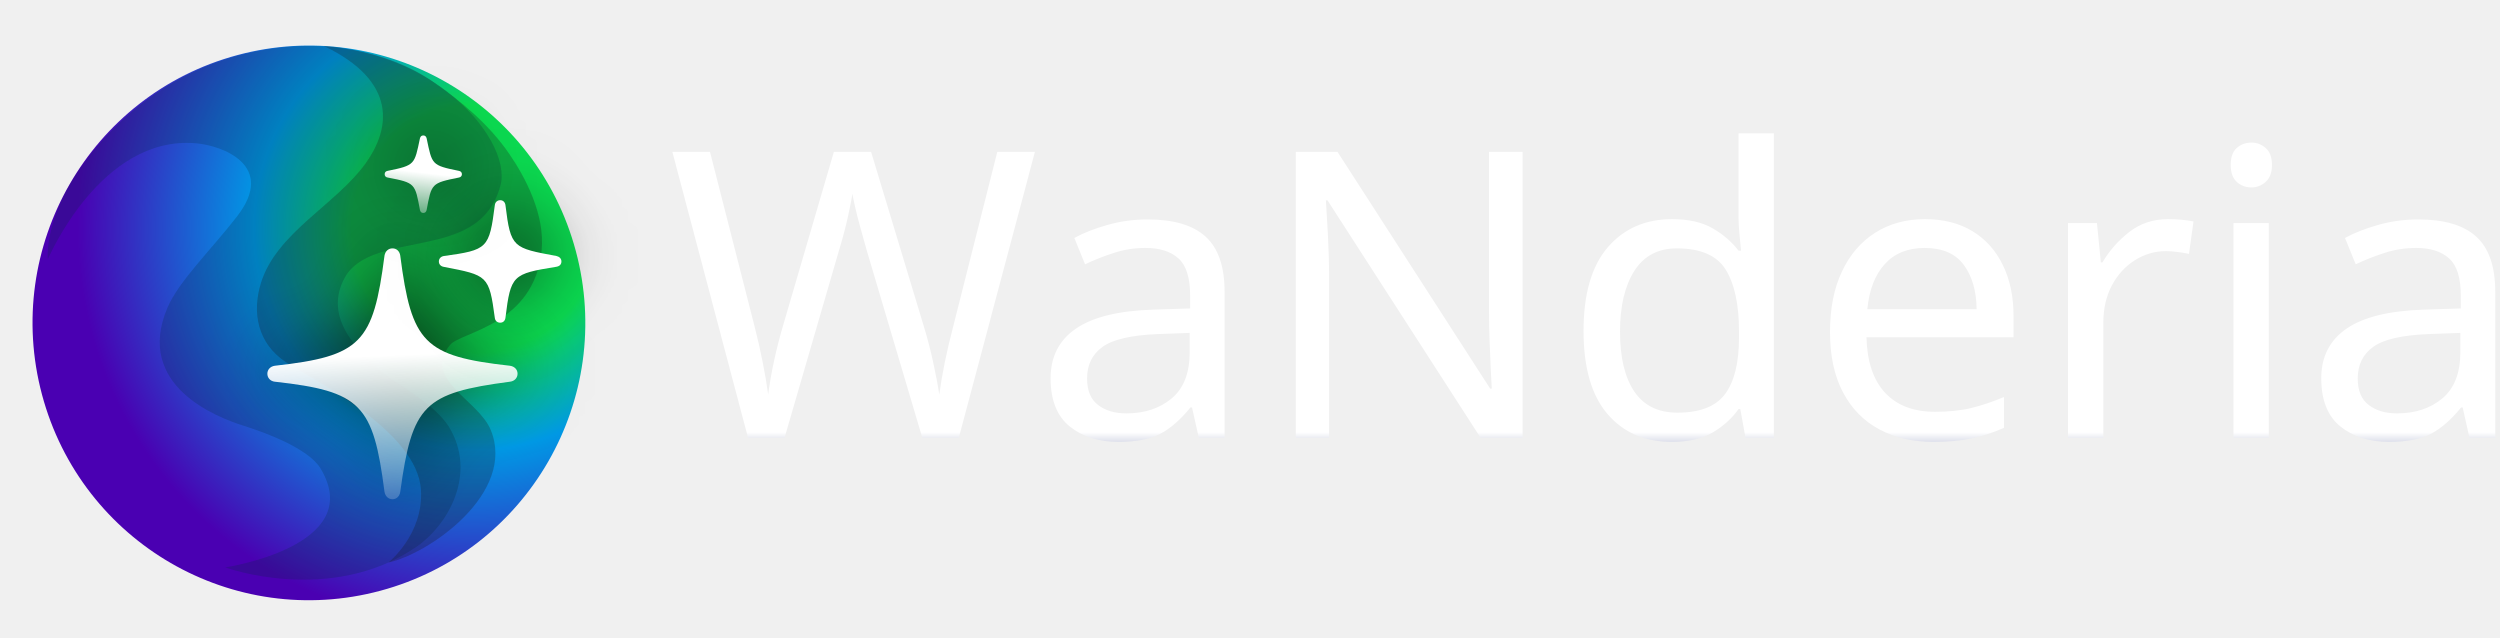
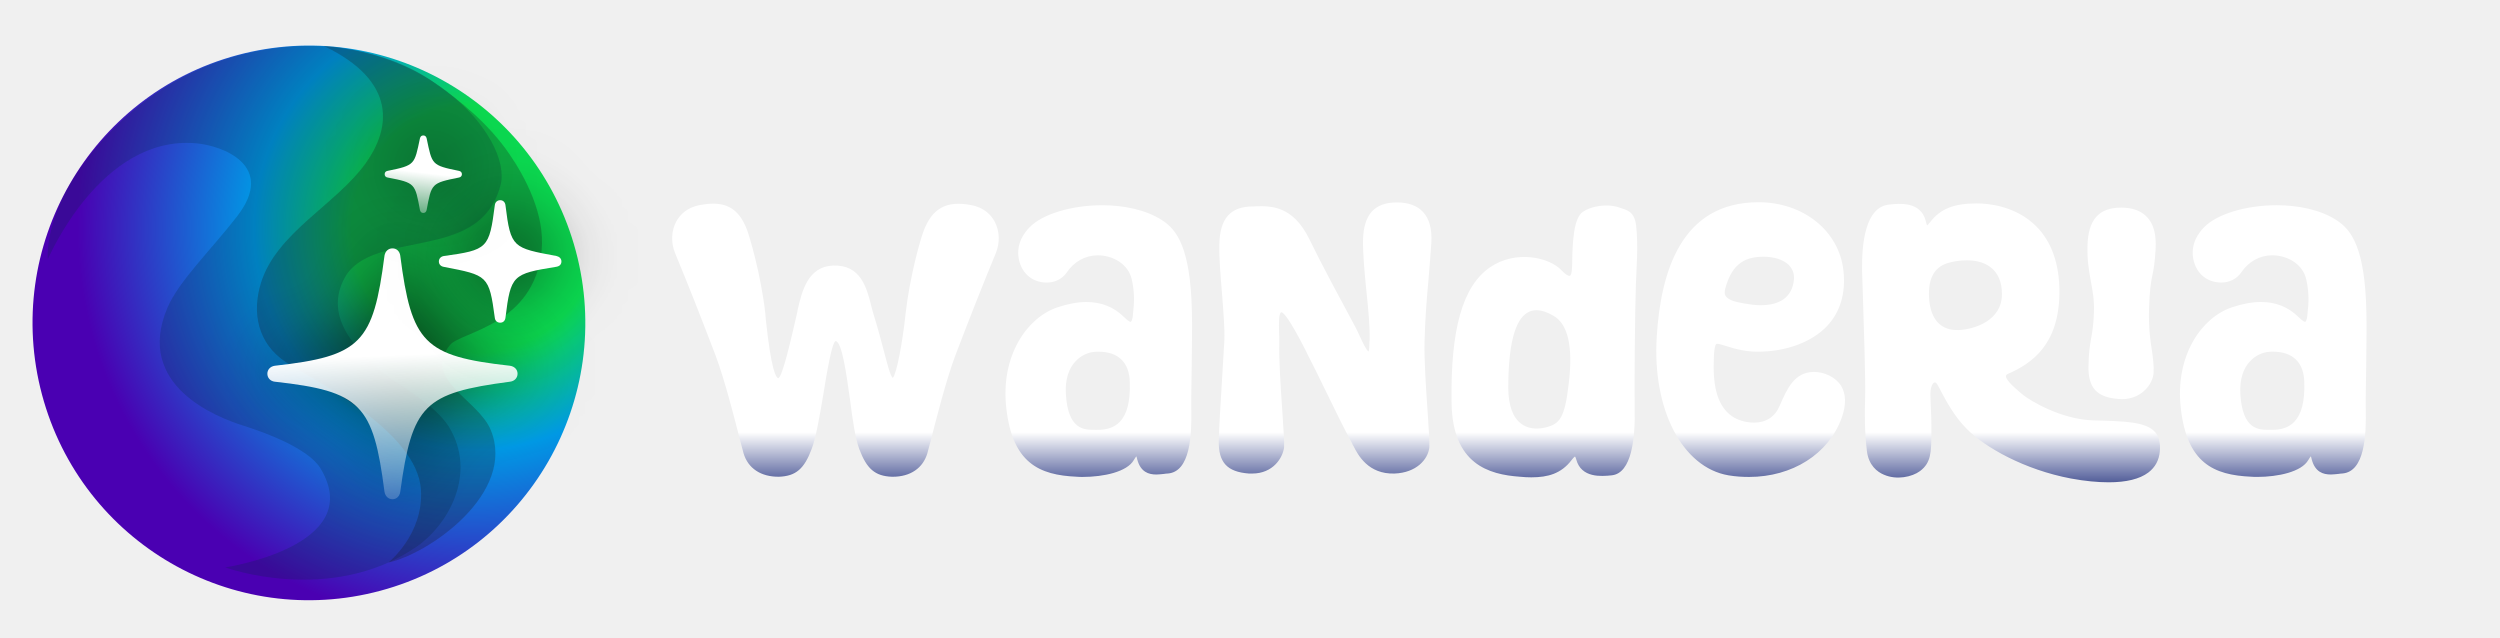
<svg xmlns="http://www.w3.org/2000/svg" xmlns:xlink="http://www.w3.org/1999/xlink" width="1020" height="260" viewBox="0 0 269.875 68.792" version="1.1" id="svg5" xml:space="preserve">
  <defs id="defs2">
    <linearGradient id="linearGradient399">
      <stop style="stop-color:#3e4b8e;stop-opacity:1;" offset="0" id="stop398" />
      <stop style="stop-color:#ffffff;stop-opacity:1;" offset="0.198" id="stop399" />
    </linearGradient>
    <linearGradient id="linearGradient309">
      <stop style="stop-color:#ffffff;stop-opacity:1;" offset="0" id="stop309" />
      <stop style="stop-color:#ffffff;stop-opacity:0;" offset="1" id="stop310" />
    </linearGradient>
    <style id="style6568">.cls-1{fill:none;}.cls-2{clip-path:url(#clip-path);}</style>
    <style id="style6568-5">.cls-1{fill:none;}.cls-2{clip-path:url(#clip-path);}</style>
    <style id="style6568-9">.cls-1{fill:none;}.cls-2{clip-path:url(#clip-path);}</style>
    <style id="style22571">.cls-1{fill:#84d0f7;}.cls-2{fill:#aa392d;}.cls-3{fill:#7c211a;}.cls-4{fill:#e59973;}.cls-5{fill:#2d2d2d;}.cls-6{opacity:0.2;}.cls-7{opacity:0.3;}</style>
    <style id="style23309">
      .cls-1 {
        fill: none;
      }
    </style>
    <style id="style6568-7">.cls-1{fill:none;}.cls-2{clip-path:url(#clip-path);}</style>
    <style id="style6568-5-5">.cls-1{fill:none;}.cls-2{clip-path:url(#clip-path);}</style>
    <style id="style6568-9-3">.cls-1{fill:none;}.cls-2{clip-path:url(#clip-path);}</style>
    <style id="style22571-5">.cls-1{fill:#84d0f7;}.cls-2{fill:#aa392d;}.cls-3{fill:#7c211a;}.cls-4{fill:#e59973;}.cls-5{fill:#2d2d2d;}.cls-6{opacity:0.2;}.cls-7{opacity:0.3;}</style>
    <style id="style23309-6">
      .cls-1 {
        fill: none;
      }
    </style>
    <style id="style1-9">
      .cls-1 {
        fill: none;
      }
    </style>
    <radialGradient xlink:href="#IconifyId17ecdb2904d178eab7492-1-7-2-2-4" id="radialGradient204-4-2" gradientUnits="userSpaceOnUse" gradientTransform="rotate(-3.714,-608.323,2.714)" cx="92.406" cy="89.911" r="76.184" fx="92.406" fy="89.911" />
    <radialGradient id="IconifyId17ecdb2904d178eab7492-1-7-2-2-4" cx="77.121" cy="66.694" r="76.184" gradientTransform="rotate(-3.714,-608.323,2.714)" gradientUnits="userSpaceOnUse">
      <stop offset="0.286" stop-color="#ce93d8" id="stop6-05-2-0-2-4" style="stop-color:#0bda50;stop-opacity:1;" />
      <stop offset="0.51" stop-color="#ce93d8" id="stop179-8-5-6-38" style="stop-color:#0099e5;stop-opacity:1;" />
      <stop offset="0.921" stop-color="#ab47bc" id="stop7-1-2-5-4-6" style="stop-color:#4a00b2;stop-opacity:1;" />
    </radialGradient>
    <linearGradient xlink:href="#linearGradient309" id="linearGradient308-0" x1="31.732" y1="33.587" x2="30.683" y2="60.15" gradientUnits="userSpaceOnUse" />
    <filter style="color-interpolation-filters:sRGB" id="filter263-2" x="-1.15" y="-1.122" width="3.203" height="3.176">
      <feFlood result="flood" in="SourceGraphic" flood-opacity="0.729" flood-color="rgb(0,0,0)" id="feFlood262-2" />
      <feGaussianBlur result="blur" in="SourceGraphic" stdDeviation="5" id="feGaussianBlur262-3" />
      <feOffset result="offset" in="blur" dx="-1.097" dy="-0.784" id="feOffset262-1" />
      <feComposite result="comp1" operator="in" in="flood" in2="offset" id="feComposite262-8" />
      <feComposite result="comp2" operator="over" in="SourceGraphic" in2="comp1" id="feComposite263-3" />
    </filter>
    <linearGradient xlink:href="#linearGradient309" id="linearGradient310-2" x1="26.221" y1="6.779" x2="27.292" y2="16.251" gradientUnits="userSpaceOnUse" />
    <radialGradient xlink:href="#IconifyId17ecdb2904d178eab7492-1-7-2-2-4" id="radialGradient388" gradientUnits="userSpaceOnUse" gradientTransform="rotate(-3.714,-608.323,2.714)" cx="92.406" cy="89.911" fx="92.406" fy="89.911" r="76.184" />
    <linearGradient xlink:href="#linearGradient309" id="linearGradient388" gradientUnits="userSpaceOnUse" x1="31.732" y1="33.587" x2="30.683" y2="60.15" />
    <linearGradient xlink:href="#linearGradient309" id="linearGradient389" gradientUnits="userSpaceOnUse" x1="26.221" y1="6.779" x2="27.292" y2="16.251" />
    <linearGradient xlink:href="#linearGradient399" id="linearGradient390" gradientUnits="userSpaceOnUse" gradientTransform="matrix(0.6501607,0,0,0.6501607,-407.2929,98.0993)" x1="1213.741" y1="897.428" x2="1213.741" y2="850.594" />
  </defs>
  <g id="layer1" transform="translate(-220.5135,-628.8826)">
    <g id="g388" transform="matrix(0.673121,0,0,0.6753927,-485.3446,132.6195)">
      <g id="g380" transform="matrix(1.418163,-0.3799957,0.3799957,1.418163,-239.2875,1081.326)">
        <g id="g379" transform="matrix(0.619039,0,0,0.619039,892.2958,9.073599)">
          <radialGradient id="radialGradient369" cx="77.121" cy="66.694" r="76.184" gradientTransform="rotate(-3.714,-608.323,2.714)" gradientUnits="userSpaceOnUse">
            <stop offset=".104" stop-color="#ce93d8" id="stop368" />
            <stop offset="1" stop-color="#ab47bc" id="stop369" />
          </radialGradient>
          <circle cx="64" cy="52.76" r="48.76" fill="url(#IconifyId17ecdb2904d178eab7492)" id="circle369" style="fill:url(#radialGradient388)" />
          <radialGradient id="radialGradient371" cx="53.349" cy="46.135" r="69.389" gradientUnits="userSpaceOnUse" gradientTransform="translate(-101.8979,26.81525)">
            <stop offset=".28" stop-color="#81d4fa" stop-opacity="0" id="stop370" />
            <stop offset=".964" stop-color="#81d4fa" stop-opacity=".9" id="stop371" />
          </radialGradient>
          <linearGradient id="linearGradient373" gradientUnits="userSpaceOnUse" x1="74.69" y1="10.651" x2="35.942" y2="111.007">
            <stop offset="0" stop-color="#673ab7" id="stop372" />
            <stop offset=".937" stop-color="#673ab7" stop-opacity="0" id="stop373" />
          </linearGradient>
          <linearGradient id="linearGradient376" gradientUnits="userSpaceOnUse" x1="80.878" y1="24.934" x2="80.878" y2="108.077">
            <stop offset=".235" stop-color="#1d44b3" id="stop374" />
            <stop offset=".884" stop-color="#2044b3" stop-opacity=".074" id="stop375" />
            <stop offset=".936" stop-color="#2144b3" stop-opacity="0" id="stop376" />
          </linearGradient>
          <linearGradient id="linearGradient378" gradientUnits="userSpaceOnUse" x1="-2575.355" y1="437.519" x2="-2575.355" y2="471.206" gradientTransform="matrix(-0.965849,0.2591056,0.2591056,0.965849,-2567.86,261.1941)">
            <stop offset=".227" stop-color="#ffffff" id="stop377" />
            <stop offset="1" stop-color="#ffffff" stop-opacity="0" id="stop378" />
          </linearGradient>
          <g id="g378" transform="translate(0.12932,-1.620117)" />
        </g>
      </g>
      <g id="g385" transform="matrix(1.026901,0,0,1.026901,-476.8639,315.9813)">
        <path d="m 1516.141,430.126 c 4.126,0.354 12.579,3.445 6.426,11.37 -4.045,5.208 -9.098,10.052 -10.888,14.242 -5.171,12.115 7.789,17.059 11.815,18.323 3.49,1.1 10.216,3.554 12.106,6.689 7.298,12.088 -14.896,15.387 -14.896,15.387 0,0 16.332,5.953 29.784,-3.145 5.09,-3.445 9.57,-11.461 5.19,-18.677 -2.127,-3.499 -7.989,-6.653 -9.425,-7.78 -6.144,-4.853 -9.934,-9.87 -6.88,-15.496 1.236,-2.272 3.817,-3.454 6.317,-4.144 6.998,-1.936 15.732,-1.591 18.014,-10.234 1.972,-7.453 -12.424,-24.103 -34.755,-21.395 -9.271,1.118 -17.614,4.999 -24.439,11.379 -12.597,11.788 -11.506,21.54 -11.506,21.54 0,0 8.207,-19.359 23.14,-18.059 z" opacity="0.7" fill="url(#IconifyId17ecdb2904d178eab7494)" id="path380" style="opacity:1;fill:#002a3c;fill-opacity:0.219;stroke-width:0.909" />
        <path d="m 1565.093,431.808 c -3.163,-4.599 -7.535,-8.253 -12.143,-11.406 -7.353,-5.026 -16.859,-5.435 -16.859,-5.435 11.67,5.58 10.361,12.979 6.553,18.268 -4.635,6.444 -13.933,10.797 -16.36,18.641 -1.418,4.581 -0.545,9.398 3.917,12.324 4.463,2.927 20.522,10.697 21.077,19.895 0.418,6.926 -5.09,11.288 -5.09,11.288 6.444,-1.391 20.004,-10.879 15.987,-20.64 -1.945,-4.726 -10.788,-7.862 -6.335,-13.251 1.654,-2.009 13.206,-3.081 14.287,-14.769 0.5,-5.462 -2.445,-11.152 -5.035,-14.915 z" opacity="0.39" fill="url(#IconifyId17ecdb2904d178eab7495)" id="path381" style="opacity:1;fill:#141414;fill-opacity:0.251;stroke-width:0.909" />
        <g id="g384" transform="matrix(0.9088674,0,0,0.9088674,1408.224,621.4338)">
          <linearGradient id="linearGradient382" gradientUnits="userSpaceOnUse" x1="85.871" y1="28.96" x2="85.871" y2="52.387">
            <stop offset=".261" stop-color="#ffffff" id="stop381" />
            <stop offset="1" stop-color="#ffffff" stop-opacity="0" id="stop382" />
          </linearGradient>
          <linearGradient id="linearGradient384" gradientUnits="userSpaceOnUse" x1="76.221" y1="58.161" x2="76.221" y2="85.231">
            <stop offset="0" stop-color="#ffffff" id="stop383" />
            <stop offset="1" stop-color="#ffffff" stop-opacity="0" id="stop384" />
          </linearGradient>
        </g>
      </g>
      <g style="fill:#ffffff;fill-opacity:1" id="g387" transform="matrix(-1.117136,0,0,1.117136,1146.576,753.6466)">
        <path style="fill:url(#linearGradient388);fill-opacity:1;filter:url(#filter263-2)" d="m 31.234,54.73 c 0.609,0 1.055,-0.445 1.172,-1.078 1.664,-12.844 3.469,-14.789 16.172,-16.195 0.656,-0.07 1.102,-0.562 1.102,-1.172 0,-0.609 -0.445,-1.078 -1.102,-1.172 C 35.875,33.707 34.07,31.762 32.406,18.918 c -0.117,-0.633 -0.562,-1.055 -1.172,-1.055 -0.609,0 -1.055,0.422 -1.148,1.055 -1.664,12.844 -3.492,14.789 -16.172,16.195 -0.68,0.094 -1.125,0.562 -1.125,1.172 0,0.609 0.445,1.101 1.125,1.172 12.656,1.664 14.414,3.375 16.172,16.195 0.094,0.633 0.539,1.078 1.148,1.078 z" transform="matrix(0.9736426,0,0,0.9736426,0.9210785,1.251726)" id="path385" />
        <path style="fill:#ffffff;fill-opacity:1;filter:url(#filter263-2)" d="m 15.344,28.785 c 0.445,0 0.75,-0.281 0.797,-0.703 0.844,-6.258 1.055,-6.258 7.524,-7.5 0.422,-0.07 0.727,-0.352 0.727,-0.797 0,-0.422 -0.305,-0.727 -0.727,-0.797 -6.469,-0.891 -6.703,-1.102 -7.524,-7.477 -0.047,-0.422 -0.351,-0.727 -0.797,-0.727 -0.422,0 -0.727,0.305 -0.773,0.75 -0.773,6.281 -1.102,6.258 -7.523,7.453 -0.422,0.094 -0.727,0.375 -0.727,0.797 0,0.469 0.305,0.727 0.82,0.797 6.375,1.031 6.656,1.195 7.43,7.453 0.047,0.469 0.352,0.75 0.773,0.75 z" transform="matrix(0.9736426,0,0,0.9736426,0.9210785,1.251726)" id="path386" />
        <path style="fill:url(#linearGradient389);fill-opacity:1;filter:url(#filter263-2)" d="m 26.688,12.66 c 0.281,0 0.422,-0.164 0.492,-0.422 0.727,-3.914 0.68,-4.008 4.758,-4.781 0.281,-0.047 0.445,-0.211 0.445,-0.492 0,-0.281 -0.164,-0.445 -0.445,-0.492 C 27.883,5.652 28,5.559 27.18,1.691 27.109,1.434 26.969,1.27 26.688,1.27 c -0.281,0 -0.422,0.164 -0.492,0.422 -0.82,3.867 -0.68,3.961 -4.758,4.781 -0.258,0.047 -0.445,0.211 -0.445,0.492 0,0.281 0.188,0.445 0.445,0.492 4.078,0.82 4.031,0.867 4.758,4.781 0.07,0.258 0.211,0.422 0.492,0.422 z" transform="matrix(0.9736426,0,0,0.9736426,0.9210785,1.251726)" id="path387" />
      </g>
    </g>
    <g id="g314-1" transform="matrix(0.673121,0,0,0.6753927,-485.3446,62.0506)">
      <g id="g179-3-6" transform="matrix(1.418163,-0.3799957,0.3799957,1.418163,-239.2875,1081.326)">
        <g id="g22-02-3-9" transform="matrix(0.619039,0,0,0.619039,892.2958,9.073599)">
          <radialGradient id="radialGradient2-9-8-8" cx="77.121" cy="66.694" r="76.184" gradientTransform="rotate(-3.714,-608.323,2.714)" gradientUnits="userSpaceOnUse">
            <stop offset=".104" stop-color="#ce93d8" id="stop1-1-0-1" />
            <stop offset="1" stop-color="#ab47bc" id="stop2-9-4-3" />
          </radialGradient>
          <circle cx="64" cy="52.76" r="48.76" fill="url(#IconifyId17ecdb2904d178eab7492)" id="circle7-10-7-3" style="fill:url(#radialGradient204-4-2)" />
          <radialGradient id="radialGradient4-6-6-3" cx="53.349" cy="46.135" r="69.389" gradientUnits="userSpaceOnUse" gradientTransform="translate(-101.8979,26.81525)">
            <stop offset=".28" stop-color="#81d4fa" stop-opacity="0" id="stop3-9-8-7" />
            <stop offset=".964" stop-color="#81d4fa" stop-opacity=".9" id="stop4-3-9-9" />
          </radialGradient>
          <linearGradient id="linearGradient319" gradientUnits="userSpaceOnUse" x1="74.69" y1="10.651" x2="35.942" y2="111.007">
            <stop offset="0" stop-color="#673ab7" id="stop5-3-0-8" />
            <stop offset=".937" stop-color="#673ab7" stop-opacity="0" id="stop6-8-6-6" />
          </linearGradient>
          <linearGradient id="linearGradient320" gradientUnits="userSpaceOnUse" x1="80.878" y1="24.934" x2="80.878" y2="108.077">
            <stop offset=".235" stop-color="#1d44b3" id="stop7-0-8-7" />
            <stop offset=".884" stop-color="#2044b3" stop-opacity=".074" id="stop8-56-7-0" />
            <stop offset=".936" stop-color="#2144b3" stop-opacity="0" id="stop9-64-9-4" />
          </linearGradient>
          <linearGradient id="linearGradient321" gradientUnits="userSpaceOnUse" x1="-2575.355" y1="437.519" x2="-2575.355" y2="471.206" gradientTransform="matrix(-0.965849,0.2591056,0.2591056,0.965849,-2567.86,261.1941)">
            <stop offset=".227" stop-color="#ffffff" id="stop10-0-0-8" />
            <stop offset="1" stop-color="#ffffff" stop-opacity="0" id="stop11-0-3-4" />
          </linearGradient>
          <g id="g180-3-8" transform="translate(0.12932,-1.620117)" />
        </g>
      </g>
      <g id="g210-7-1" transform="matrix(1.026901,0,0,1.026901,-476.8639,315.9813)">
        <path d="m 1516.141,430.126 c 4.126,0.354 12.579,3.445 6.426,11.37 -4.045,5.208 -9.098,10.052 -10.888,14.242 -5.171,12.115 7.789,17.059 11.815,18.323 3.49,1.1 10.216,3.554 12.106,6.689 7.298,12.088 -14.896,15.387 -14.896,15.387 0,0 16.332,5.953 29.784,-3.145 5.09,-3.445 9.57,-11.461 5.19,-18.677 -2.127,-3.499 -7.989,-6.653 -9.425,-7.78 -6.144,-4.853 -9.934,-9.87 -6.88,-15.496 1.236,-2.272 3.817,-3.454 6.317,-4.144 6.998,-1.936 15.732,-1.591 18.014,-10.234 1.972,-7.453 -12.424,-24.103 -34.755,-21.395 -9.271,1.118 -17.614,4.999 -24.439,11.379 -12.597,11.788 -11.506,21.54 -11.506,21.54 0,0 8.207,-19.359 23.14,-18.059 z" opacity="0.7" fill="url(#IconifyId17ecdb2904d178eab7494)" id="path11-86-3-6" style="opacity:1;fill:#002a3c;fill-opacity:0.219;stroke-width:0.909" />
        <path d="m 1565.093,431.808 c -3.163,-4.599 -7.535,-8.253 -12.143,-11.406 -7.353,-5.026 -16.859,-5.435 -16.859,-5.435 11.67,5.58 10.361,12.979 6.553,18.268 -4.635,6.444 -13.933,10.797 -16.36,18.641 -1.418,4.581 -0.545,9.398 3.917,12.324 4.463,2.927 20.522,10.697 21.077,19.895 0.418,6.926 -5.09,11.288 -5.09,11.288 6.444,-1.391 20.004,-10.879 15.987,-20.64 -1.945,-4.726 -10.788,-7.862 -6.335,-13.251 1.654,-2.009 13.206,-3.081 14.287,-14.769 0.5,-5.462 -2.445,-11.152 -5.035,-14.915 z" opacity="0.39" fill="url(#IconifyId17ecdb2904d178eab7495)" id="path14-2-2-8" style="opacity:1;fill:#141414;fill-opacity:0.251;stroke-width:0.909" />
        <g id="g21-0-6-4-5" transform="matrix(0.9088674,0,0,0.9088674,1408.224,621.4338)">
          <linearGradient id="linearGradient322" gradientUnits="userSpaceOnUse" x1="85.871" y1="28.96" x2="85.871" y2="52.387">
            <stop offset=".261" stop-color="#ffffff" id="stop12-4-5-5-2" />
            <stop offset="1" stop-color="#ffffff" stop-opacity="0" id="stop13-6-2-2-1" />
          </linearGradient>
          <linearGradient id="linearGradient323" gradientUnits="userSpaceOnUse" x1="76.221" y1="58.161" x2="76.221" y2="85.231">
            <stop offset="0" stop-color="#ffffff" id="stop14-26-5-2-9" />
            <stop offset="1" stop-color="#ffffff" stop-opacity="0" id="stop15-75-8-9-9" />
          </linearGradient>
        </g>
      </g>
      <g style="fill:#ffffff;fill-opacity:1" id="g226-6" transform="matrix(-1.117136,0,0,1.117136,1146.576,753.6466)">
        <path style="fill:url(#linearGradient308-0);fill-opacity:1;filter:url(#filter263-2)" d="m 31.234,54.73 c 0.609,0 1.055,-0.445 1.172,-1.078 1.664,-12.844 3.469,-14.789 16.172,-16.195 0.656,-0.07 1.102,-0.562 1.102,-1.172 0,-0.609 -0.445,-1.078 -1.102,-1.172 C 35.875,33.707 34.07,31.762 32.406,18.918 c -0.117,-0.633 -0.562,-1.055 -1.172,-1.055 -0.609,0 -1.055,0.422 -1.148,1.055 -1.664,12.844 -3.492,14.789 -16.172,16.195 -0.68,0.094 -1.125,0.562 -1.125,1.172 0,0.609 0.445,1.101 1.125,1.172 12.656,1.664 14.414,3.375 16.172,16.195 0.094,0.633 0.539,1.078 1.148,1.078 z" transform="matrix(0.9736426,0,0,0.9736426,0.9210785,1.251726)" id="path307-0" />
        <path style="fill:#ffffff;fill-opacity:1;filter:url(#filter263-2)" d="m 15.344,28.785 c 0.445,0 0.75,-0.281 0.797,-0.703 0.844,-6.258 1.055,-6.258 7.524,-7.5 0.422,-0.07 0.727,-0.352 0.727,-0.797 0,-0.422 -0.305,-0.727 -0.727,-0.797 -6.469,-0.891 -6.703,-1.102 -7.524,-7.477 -0.047,-0.422 -0.351,-0.727 -0.797,-0.727 -0.422,0 -0.727,0.305 -0.773,0.75 -0.773,6.281 -1.102,6.258 -7.523,7.453 -0.422,0.094 -0.727,0.375 -0.727,0.797 0,0.469 0.305,0.727 0.82,0.797 6.375,1.031 6.656,1.195 7.43,7.453 0.047,0.469 0.352,0.75 0.773,0.75 z" transform="matrix(0.9736426,0,0,0.9736426,0.9210785,1.251726)" id="path306-6" />
        <path style="fill:url(#linearGradient310-2);fill-opacity:1;filter:url(#filter263-2)" d="m 26.688,12.66 c 0.281,0 0.422,-0.164 0.492,-0.422 0.727,-3.914 0.68,-4.008 4.758,-4.781 0.281,-0.047 0.445,-0.211 0.445,-0.492 0,-0.281 -0.164,-0.445 -0.445,-0.492 C 27.883,5.652 28,5.559 27.18,1.691 27.109,1.434 26.969,1.27 26.688,1.27 c -0.281,0 -0.422,0.164 -0.492,0.422 -0.82,3.867 -0.68,3.961 -4.758,4.781 -0.258,0.047 -0.445,0.211 -0.445,0.492 0,0.281 0.188,0.445 0.445,0.492 4.078,0.82 4.031,0.867 4.758,4.781 0.07,0.258 0.211,0.422 0.492,0.422 z" transform="matrix(0.9736426,0,0,0.9736426,0.9210785,1.251726)" id="path1-9-4" />
      </g>
    </g>
-     <text xml:space="preserve" style="font-style:normal;font-variant:normal;font-weight:600;font-stretch:normal;font-size:43.257px;font-family:'JetBrains Mono';-inkscape-font-specification:'JetBrains Mono Semi-Bold';text-align:start;letter-spacing:0px;writing-mode:lr-tb;direction:ltr;text-anchor:start;fill:url(#linearGradient390);fill-opacity:1;stroke-width:3.605" x="292.578" y="676.149" id="text368">
-       <tspan id="tspan368" style="font-style:normal;font-variant:normal;font-weight:normal;font-stretch:normal;font-family:Ruchill;-inkscape-font-specification:Ruchill;letter-spacing:0px;direction:ltr;fill:url(#linearGradient390);fill-opacity:1;stroke-width:3.605" x="292.578" y="676.149">WaNderia </tspan>
-     </text>
+     <path style="font-size:43.257px;font-family:Ruchill;-inkscape-font-specification:Ruchill;letter-spacing:0px;fill:url(#linearGradient390);stroke-width:3.605" d="m 325.324,651.017 c -2.66,-0.497 -4.196,0.346 -5.126,2.855 -0.346,0.908 -1.471,4.845 -1.925,8.868 -0.324,3.071 -0.973,6.532 -1.384,6.943 -0.26,-0.195 -0.627,-1.622 -0.952,-2.877 -0.281,-1.06 -0.627,-2.379 -1.06,-3.785 -0.108,-0.324 -0.195,-0.692 -0.303,-1.081 -0.497,-2.011 -1.146,-4.499 -4.131,-4.391 -2.747,0.108 -3.374,2.833 -3.828,4.802 l -0.022,0.173 c -0.714,3.115 -1.601,6.986 -2.055,7.181 -0.26,-0.022 -0.779,-0.865 -1.363,-6.402 l -0.043,-0.562 c -0.497,-4.391 -1.752,-8.457 -1.968,-9.019 -0.908,-2.422 -2.401,-3.223 -5.083,-2.704 -1.471,0.26 -2.184,1.103 -2.552,1.752 -0.562,1.038 -0.606,2.314 -0.13,3.461 1.471,3.547 2.877,7.137 4.347,10.987 0.995,2.639 2.076,6.899 2.66,9.192 0.173,0.649 0.303,1.146 0.368,1.384 0.476,1.644 1.882,2.574 3.828,2.552 1.817,-0.065 2.725,-0.844 3.525,-2.985 0.476,-1.233 0.887,-3.655 1.276,-5.969 0.368,-2.314 0.908,-5.472 1.298,-5.688 0.714,0 1.211,3.763 1.557,6.229 0.281,2.206 0.584,4.282 1.017,5.429 0.8,2.141 1.709,2.92 3.525,2.985 0.043,0 0.065,0 0.086,0 1.903,0 3.266,-0.93 3.742,-2.552 0.065,-0.238 0.195,-0.735 0.368,-1.384 0.584,-2.293 1.665,-6.553 2.66,-9.192 1.471,-3.85 2.877,-7.44 4.347,-10.987 0.476,-1.146 0.433,-2.422 -0.13,-3.461 -0.368,-0.649 -1.081,-1.492 -2.552,-1.752 z m 20.612,1.622 c -1.709,-1.103 -4.088,-1.601 -6.445,-1.601 -3.244,0 -6.467,0.93 -7.873,2.422 -1.125,1.168 -1.254,2.314 -1.168,3.093 0.195,1.665 1.363,2.833 3.071,2.833 0.844,0 1.644,-0.368 2.141,-1.081 0.8,-1.19 2.011,-1.86 3.352,-1.86 1.622,0 3.309,0.93 3.677,2.617 0.346,1.514 0.238,2.725 0.151,3.461 l -0.022,0.238 c -0.043,0.757 -0.216,0.844 -0.238,0.865 -0.043,0 -0.216,0 -0.757,-0.541 -1.081,-1.06 -2.422,-1.601 -4.023,-1.601 -0.952,0 -2.011,0.195 -3.158,0.584 -3.223,1.081 -6.164,5.191 -5.494,10.922 0.67,5.861 3.525,7.181 7.592,7.354 0.216,0.022 0.433,0.022 0.649,0.022 2.249,0 4.78,-0.541 5.515,-1.817 0.13,-0.216 0.216,-0.346 0.281,-0.411 0.022,0.086 0.065,0.195 0.086,0.324 0.368,1.384 1.233,1.644 2.076,1.644 0.281,0 0.562,-0.043 0.822,-0.065 0.151,-0.022 0.281,-0.043 0.411,-0.043 2.422,-0.195 2.595,-4.109 2.531,-7.029 -0.022,-0.865 0.022,-2.574 0.043,-4.391 0.022,-2.163 0.065,-4.607 0.022,-6.056 -0.151,-6.943 -1.644,-8.868 -3.244,-9.884 z m -7.008,22.645 h -0.216 c -1.146,0 -2.898,0.022 -3.136,-3.828 -0.216,-3.417 1.903,-4.499 3.05,-4.585 0.151,-0.022 0.303,-0.022 0.476,-0.022 2.141,0 3.331,1.168 3.374,3.309 0.065,2.055 -0.303,3.461 -1.081,4.261 -0.562,0.584 -1.363,0.887 -2.466,0.865 z m 35.795,-16.265 c 0.108,-1.319 0.216,-2.595 0.303,-3.893 0.086,-1.536 -0.216,-2.639 -0.908,-3.374 -0.627,-0.67 -1.579,-1.017 -2.812,-1.017 -2.422,0 -3.59,1.298 -3.655,4.066 -0.022,1.536 0.173,3.569 0.368,5.537 0.216,2.033 0.389,3.936 0.346,5.256 l -0.022,0.238 c 0,0.281 -0.022,0.908 -0.086,0.995 -0.238,-0.086 -0.714,-1.125 -0.973,-1.687 -0.151,-0.324 -0.281,-0.627 -0.411,-0.865 -1.882,-3.504 -3.525,-6.532 -5.018,-9.581 -1.774,-3.612 -4.131,-3.569 -5.688,-3.547 -0.13,0.022 -0.26,0.022 -0.389,0.022 -2.422,0 -3.569,1.276 -3.634,4.045 -0.043,1.514 0.13,3.439 0.281,5.299 0.151,1.947 0.303,3.763 0.26,5.083 -0.065,1.103 -0.151,2.682 -0.26,4.369 -0.151,2.422 -0.303,4.931 -0.346,6.489 -0.043,2.336 0.887,3.374 3.266,3.547 0.108,0 0.216,0 0.346,0 2.249,0 3.288,-1.687 3.439,-2.812 0.043,-0.476 -0.065,-2.033 -0.195,-3.98 -0.173,-2.444 -0.368,-5.494 -0.324,-7.419 0,-0.346 0,-0.735 -0.022,-1.103 -0.022,-0.887 -0.043,-1.903 0.216,-2.098 0,0 0,0 0.022,0 0.238,0 0.887,0.714 2.617,4.088 l 0.173,0.368 c 0.519,0.995 1.211,2.401 1.947,3.915 1.06,2.184 2.163,4.434 2.92,5.796 0.022,0.086 0.065,0.173 0.13,0.26 0.497,0.995 1.601,3.071 4.434,2.985 2.358,-0.086 3.612,-1.514 3.763,-2.812 0.043,-0.476 -0.065,-2.033 -0.195,-4.001 -0.173,-2.444 -0.368,-5.472 -0.324,-7.397 0.065,-2.552 0.238,-4.693 0.433,-6.77 z m 20.569,-7.743 c -1.341,-0.454 -3.028,-0.13 -3.915,0.476 -0.973,0.692 -1.103,3.115 -1.146,5.364 0,0.303 0,0.562 -0.022,0.735 -0.022,0.541 -0.13,0.779 -0.238,0.8 -0.108,0.043 -0.433,-0.086 -0.908,-0.606 -1.298,-1.384 -4.91,-2.206 -7.678,-0.324 -2.985,2.033 -4.304,6.705 -4.174,14.686 0.108,6.575 4.001,7.7 7.375,7.938 0.433,0.043 0.844,0.065 1.233,0.065 1.817,0 3.223,-0.411 4.326,-1.838 0.281,-0.368 0.389,-0.411 0.389,-0.411 0,0 0.065,0.065 0.13,0.303 0.541,2.055 2.747,1.838 3.828,1.73 2.184,-0.216 2.552,-4.045 2.487,-7.224 -0.043,-1.795 0.022,-10.641 0.13,-13.388 0.043,-1.536 0.281,-4.131 0.022,-6.38 -0.195,-1.536 -1.017,-1.644 -1.838,-1.925 z m -5.429,18.968 c -0.433,3.85 -1.017,4.369 -2.401,4.758 -1.081,0.281 -2.055,0.151 -2.747,-0.389 -0.908,-0.67 -1.363,-1.99 -1.384,-3.807 0,-4.628 0.692,-7.375 2.076,-8.176 0.281,-0.173 0.606,-0.26 0.952,-0.26 0.541,0 1.168,0.195 1.86,0.606 1.557,0.887 2.12,3.331 1.644,7.267 z m 29.393,0.281 c -0.606,-0.952 -1.817,-1.492 -2.92,-1.492 -2.12,0 -2.92,1.838 -3.698,3.634 -0.519,1.233 -1.492,1.838 -2.79,1.838 -0.908,0 -1.838,-0.303 -2.401,-0.714 -1.427,-1.017 -2.055,-2.985 -1.925,-6.034 v -0.108 c 0.022,-1.492 0.26,-1.644 0.281,-1.644 0.151,-0.043 0.606,0.086 1.06,0.238 1.125,0.368 2.228,0.606 3.396,0.606 3.071,0 5.861,-1.038 7.505,-2.79 1.406,-1.514 2.011,-3.525 1.752,-5.948 -0.476,-4.326 -4.347,-7.397 -9.17,-7.397 -8.349,0 -10.555,7.505 -10.987,14.513 -0.497,7.851 2.768,14.123 7.743,14.967 0.757,0.13 1.514,0.173 2.228,0.173 4.628,0 8.587,-2.444 10.014,-6.424 0.476,-1.384 0.454,-2.531 -0.086,-3.417 z m -12.501,-10.49 c 0.627,-2.293 1.752,-3.439 4.109,-3.439 1.146,0 2.12,0.303 2.725,0.865 0.433,0.433 0.627,0.973 0.584,1.579 -0.195,2.055 -1.687,2.79 -3.59,2.79 -0.627,0 -1.19,-0.086 -1.536,-0.151 l -0.281,-0.043 c -0.735,-0.13 -1.644,-0.303 -1.968,-0.8 -0.13,-0.195 -0.13,-0.454 -0.043,-0.8 z m 39.796,2.617 c -0.043,1.319 -0.173,2.055 -0.303,2.768 -0.13,0.779 -0.26,1.514 -0.281,2.92 -0.065,2.401 0.887,3.439 3.244,3.612 0.13,0 0.238,0.022 0.346,0.022 1.146,0 1.903,-0.454 2.357,-0.844 0.757,-0.649 1.06,-1.471 1.081,-2.033 0.043,-0.757 -0.065,-1.492 -0.173,-2.314 -0.173,-1.081 -0.368,-2.444 -0.324,-4.391 0.065,-2.336 0.216,-3.05 0.368,-3.807 0.13,-0.627 0.26,-1.276 0.346,-2.812 0.086,-1.579 -0.216,-2.725 -0.93,-3.461 -0.627,-0.67 -1.557,-1.017 -2.79,-1.017 -2.422,0 -3.569,1.319 -3.634,4.131 -0.043,1.601 0.173,2.747 0.368,3.85 0.195,1.06 0.389,2.055 0.324,3.374 z m 0,11.614 c -3.59,-0.086 -6.964,-2.206 -7.613,-2.725 -0.519,-0.433 -1.925,-1.557 -1.882,-2.076 0,-0.022 0.022,-0.108 0.151,-0.195 2.617,-1.125 5.602,-3.158 5.623,-8.868 0,-3.028 -0.844,-5.429 -2.509,-7.094 -2.228,-2.228 -5.234,-2.466 -6.424,-2.466 0,0 0,0 0,0 -2.466,0 -3.915,0.584 -5.018,2.011 -0.173,0.238 -0.281,0.324 -0.346,0.368 -0.022,-0.086 -0.065,-0.238 -0.108,-0.368 l -0.043,-0.173 c -0.562,-2.076 -2.855,-1.838 -3.958,-1.709 -2.509,0.26 -2.963,4.088 -2.898,7.267 0.022,0.454 0.043,1.406 0.086,2.574 0.108,3.417 0.303,9.149 0.238,11.16 -0.043,1.514 -0.065,3.374 0.195,5.602 0.195,1.536 1.103,2.249 1.838,2.552 1.384,0.606 3.05,0.238 3.893,-0.389 1.211,-0.908 1.211,-2.033 1.233,-4.088 v -0.757 c 0,-0.562 -0.022,-1.363 -0.065,-2.12 -0.022,-0.433 -0.022,-0.865 -0.043,-1.233 -0.022,-0.844 0.238,-1.319 0.433,-1.363 0.13,-0.065 0.26,0.13 0.303,0.195 0.086,0.13 0.216,0.368 0.368,0.67 0.541,1.017 1.427,2.747 2.833,4.153 1.968,1.99 6.207,4.391 11.225,5.342 1.514,0.281 2.877,0.411 4.088,0.411 1.882,0 3.331,-0.346 4.282,-1.06 0.735,-0.562 1.146,-1.319 1.233,-2.271 0.086,-0.908 -0.086,-1.601 -0.519,-2.098 -0.995,-1.125 -3.352,-1.168 -6.597,-1.254 z m -9.927,-13.626 c 0,2.898 -3.05,3.807 -4.672,3.872 -0.584,0.022 -1.406,-0.065 -2.076,-0.649 -0.692,-0.606 -1.06,-1.601 -1.125,-2.92 -0.086,-1.968 0.541,-3.158 1.925,-3.634 0.606,-0.195 1.363,-0.324 2.141,-0.324 0.887,0 1.795,0.173 2.509,0.692 0.865,0.627 1.298,1.622 1.298,2.963 z m 36.098,-8.003 c -1.709,-1.103 -4.088,-1.601 -6.445,-1.601 -3.244,0 -6.467,0.93 -7.873,2.422 -1.125,1.168 -1.254,2.314 -1.168,3.093 0.195,1.665 1.363,2.833 3.071,2.833 0.844,0 1.644,-0.368 2.141,-1.081 0.8,-1.19 2.011,-1.86 3.352,-1.86 1.622,0 3.309,0.93 3.677,2.617 0.346,1.514 0.238,2.725 0.151,3.461 l -0.022,0.238 c -0.043,0.757 -0.216,0.844 -0.238,0.865 -0.043,0 -0.216,0 -0.757,-0.541 -1.081,-1.06 -2.422,-1.601 -4.023,-1.601 -0.952,0 -2.011,0.195 -3.158,0.584 -3.223,1.081 -6.164,5.191 -5.494,10.922 0.67,5.861 3.525,7.181 7.592,7.354 0.216,0.022 0.433,0.022 0.649,0.022 2.249,0 4.78,-0.541 5.515,-1.817 0.13,-0.216 0.216,-0.346 0.281,-0.411 0.022,0.086 0.065,0.195 0.086,0.324 0.368,1.384 1.233,1.644 2.076,1.644 0.281,0 0.562,-0.043 0.822,-0.065 0.151,-0.022 0.281,-0.043 0.411,-0.043 2.422,-0.195 2.595,-4.109 2.531,-7.029 -0.022,-0.865 0.022,-2.574 0.043,-4.391 0.022,-2.163 0.065,-4.607 0.022,-6.056 -0.151,-6.943 -1.644,-8.868 -3.244,-9.884 z m -7.008,22.645 h -0.216 c -1.146,0 -2.898,0.022 -3.136,-3.828 -0.216,-3.417 1.903,-4.499 3.05,-4.585 0.151,-0.022 0.303,-0.022 0.476,-0.022 2.141,0 3.331,1.168 3.374,3.309 0.065,2.055 -0.303,3.461 -1.081,4.261 -0.562,0.584 -1.363,0.887 -2.466,0.865 z" id="text368" aria-label="WaNderia " />
  </g>
  <style type="text/css" id="style1941">
	.st0{fill:none;stroke:#000000;stroke-width:2;stroke-linecap:round;stroke-linejoin:round;stroke-miterlimit:10;}
</style>
  <style type="text/css" id="style1941-0">
	.st0{fill:none;stroke:#000000;stroke-width:2;stroke-linecap:round;stroke-linejoin:round;stroke-miterlimit:10;}
</style>
  <style type="text/css" id="style1941-7">
	.st0{fill:none;stroke:#000000;stroke-width:2;stroke-linecap:round;stroke-linejoin:round;stroke-miterlimit:10;}
</style>
  <style type="text/css" id="style22485">
	.st0{fill:none;stroke:#6C3DB7;stroke-width:4;stroke-linecap:round;stroke-linejoin:round;stroke-miterlimit:10;}
	.st1{fill:none;stroke:#1F992A;stroke-width:4;stroke-linecap:round;stroke-linejoin:round;stroke-miterlimit:10;}
	.st2{fill:none;stroke:#6A83BA;stroke-width:4;stroke-linecap:round;stroke-linejoin:round;stroke-miterlimit:10;}
	.st3{fill:#8A8AFF;stroke:#8A8AFF;stroke-width:2;stroke-linecap:round;stroke-linejoin:round;stroke-miterlimit:10;}
	.st4{fill:#6C3DB7;stroke:#6C3DB7;stroke-width:2;stroke-linecap:round;stroke-linejoin:round;stroke-miterlimit:10;}
	.st5{fill:#A576FF;stroke:#A576FF;stroke-width:2;stroke-linecap:round;stroke-linejoin:round;stroke-miterlimit:10;}
	.st6{fill:#F2BB41;stroke:#F2BB41;stroke-width:2;stroke-linecap:round;stroke-linejoin:round;stroke-miterlimit:10;}
	.st7{fill:#E08838;stroke:#E08838;stroke-width:2;stroke-linecap:round;stroke-linejoin:round;stroke-miterlimit:10;}
	.st8{fill:#1F992A;stroke:#1F992A;stroke-width:2;stroke-linecap:round;stroke-linejoin:round;stroke-miterlimit:10;}
	.st9{fill:#5EC11E;stroke:#5EC11E;stroke-width:2;stroke-linecap:round;stroke-linejoin:round;stroke-miterlimit:10;}
	.st10{fill:#E3FAFF;stroke:#E3FAFF;stroke-width:2;stroke-linecap:round;stroke-linejoin:round;stroke-miterlimit:10;}
	.st11{fill:#FF5093;stroke:#FF5093;stroke-width:2;stroke-linecap:round;stroke-linejoin:round;stroke-miterlimit:10;}
	.st12{fill:#B7257F;stroke:#B7257F;stroke-width:2;stroke-linecap:round;stroke-linejoin:round;stroke-miterlimit:10;}
	.st13{fill:#5189E5;stroke:#5189E5;stroke-width:2;stroke-linecap:round;stroke-linejoin:round;stroke-miterlimit:10;}
	.st14{fill:#6EBAFF;stroke:#6EBAFF;stroke-width:2;stroke-linecap:round;stroke-linejoin:round;stroke-miterlimit:10;}
	.st15{fill:#EDD977;stroke:#EDD977;stroke-width:2;stroke-linecap:round;stroke-linejoin:round;stroke-miterlimit:10;}
	.st16{fill:#8C43FF;stroke:#8C43FF;stroke-width:2;stroke-linecap:round;stroke-linejoin:round;stroke-miterlimit:10;}
	.st17{fill:#5252BA;stroke:#5252BA;stroke-width:2;stroke-linecap:round;stroke-linejoin:round;stroke-miterlimit:10;}
	.st18{fill:none;stroke:#E3FAFF;stroke-width:4;stroke-linecap:round;stroke-linejoin:round;stroke-miterlimit:10;}
	.st19{fill:#354C75;stroke:#354C75;stroke-width:2;stroke-linecap:round;stroke-linejoin:round;stroke-miterlimit:10;}
</style>
  <style type="text/css" id="style23106">
	.st0{fill:none;stroke:#000000;stroke-width:2;stroke-linecap:round;stroke-linejoin:round;stroke-miterlimit:10;}
	.st1{fill:none;stroke:#000000;stroke-width:2;stroke-linejoin:round;stroke-miterlimit:10;}
</style>
  <style type="text/css" id="style1941-1">
	.st0{fill:none;stroke:#000000;stroke-width:2;stroke-linecap:round;stroke-linejoin:round;stroke-miterlimit:10;}
</style>
  <style type="text/css" id="style1941-0-8">
	.st0{fill:none;stroke:#000000;stroke-width:2;stroke-linecap:round;stroke-linejoin:round;stroke-miterlimit:10;}
</style>
  <style type="text/css" id="style1941-7-7">
	.st0{fill:none;stroke:#000000;stroke-width:2;stroke-linecap:round;stroke-linejoin:round;stroke-miterlimit:10;}
</style>
  <style type="text/css" id="style22485-9">
	.st0{fill:none;stroke:#6C3DB7;stroke-width:4;stroke-linecap:round;stroke-linejoin:round;stroke-miterlimit:10;}
	.st1{fill:none;stroke:#1F992A;stroke-width:4;stroke-linecap:round;stroke-linejoin:round;stroke-miterlimit:10;}
	.st2{fill:none;stroke:#6A83BA;stroke-width:4;stroke-linecap:round;stroke-linejoin:round;stroke-miterlimit:10;}
	.st3{fill:#8A8AFF;stroke:#8A8AFF;stroke-width:2;stroke-linecap:round;stroke-linejoin:round;stroke-miterlimit:10;}
	.st4{fill:#6C3DB7;stroke:#6C3DB7;stroke-width:2;stroke-linecap:round;stroke-linejoin:round;stroke-miterlimit:10;}
	.st5{fill:#A576FF;stroke:#A576FF;stroke-width:2;stroke-linecap:round;stroke-linejoin:round;stroke-miterlimit:10;}
	.st6{fill:#F2BB41;stroke:#F2BB41;stroke-width:2;stroke-linecap:round;stroke-linejoin:round;stroke-miterlimit:10;}
	.st7{fill:#E08838;stroke:#E08838;stroke-width:2;stroke-linecap:round;stroke-linejoin:round;stroke-miterlimit:10;}
	.st8{fill:#1F992A;stroke:#1F992A;stroke-width:2;stroke-linecap:round;stroke-linejoin:round;stroke-miterlimit:10;}
	.st9{fill:#5EC11E;stroke:#5EC11E;stroke-width:2;stroke-linecap:round;stroke-linejoin:round;stroke-miterlimit:10;}
	.st10{fill:#E3FAFF;stroke:#E3FAFF;stroke-width:2;stroke-linecap:round;stroke-linejoin:round;stroke-miterlimit:10;}
	.st11{fill:#FF5093;stroke:#FF5093;stroke-width:2;stroke-linecap:round;stroke-linejoin:round;stroke-miterlimit:10;}
	.st12{fill:#B7257F;stroke:#B7257F;stroke-width:2;stroke-linecap:round;stroke-linejoin:round;stroke-miterlimit:10;}
	.st13{fill:#5189E5;stroke:#5189E5;stroke-width:2;stroke-linecap:round;stroke-linejoin:round;stroke-miterlimit:10;}
	.st14{fill:#6EBAFF;stroke:#6EBAFF;stroke-width:2;stroke-linecap:round;stroke-linejoin:round;stroke-miterlimit:10;}
	.st15{fill:#EDD977;stroke:#EDD977;stroke-width:2;stroke-linecap:round;stroke-linejoin:round;stroke-miterlimit:10;}
	.st16{fill:#8C43FF;stroke:#8C43FF;stroke-width:2;stroke-linecap:round;stroke-linejoin:round;stroke-miterlimit:10;}
	.st17{fill:#5252BA;stroke:#5252BA;stroke-width:2;stroke-linecap:round;stroke-linejoin:round;stroke-miterlimit:10;}
	.st18{fill:none;stroke:#E3FAFF;stroke-width:4;stroke-linecap:round;stroke-linejoin:round;stroke-miterlimit:10;}
	.st19{fill:#354C75;stroke:#354C75;stroke-width:2;stroke-linecap:round;stroke-linejoin:round;stroke-miterlimit:10;}
</style>
  <style type="text/css" id="style23106-2">
	.st0{fill:none;stroke:#000000;stroke-width:2;stroke-linecap:round;stroke-linejoin:round;stroke-miterlimit:10;}
	.st1{fill:none;stroke:#000000;stroke-width:2;stroke-linejoin:round;stroke-miterlimit:10;}
</style>
  <style type="text/css" id="style4736">

	.st0{fill:#D1D1D1;}
	.st1{fill:#454545;}

</style>
  <style type="text/css" id="style1">
	.st0{fill:none;stroke:#000000;stroke-width:2;stroke-linecap:round;stroke-linejoin:round;stroke-miterlimit:10;}
</style>
  <style type="text/css" id="style1-4">
	.linesandangles_een{fill:#111918;}
</style>
  <style type="text/css" id="style1-2">
	.st0{fill:#000000;}
</style>
  <style type="text/css" id="style1-5">
	.st0{fill:#000000;}
</style>
  <style type="text/css" id="style1-1">
	.st0{fill:#000000;}
</style>
  <style type="text/css" id="style1-0">
	.st0{fill:#F26E91;}
	.st1{fill:#00A779;}
	.st2{fill:#C4FFC9;}
	.st3{fill:#AB630A;}
	.st4{fill:#C98C40;}
	.st5{fill:#15AA78;}
	.st6{fill:#FF9000;}
	.st7{fill:#FCEECF;}
	.st8{fill:#FFE940;}
	.st9{fill:#F0E3CE;}
	.st10{fill:#FFB5C5;}
	.st11{fill:#91EDFF;}
	.st12{fill:#7191F0;}
	.st13{fill:#363636;}
	.st14{fill:#565656;}
	.st15{fill:#F3DF4D;}
	.st16{fill:#CD4A77;}
	.st17{fill:#577AE6;}
	.st18{fill:#F4D100;}
</style>
  <style type="text/css" id="style1-56">
	.st0{fill:#000000;}
</style>
</svg>
